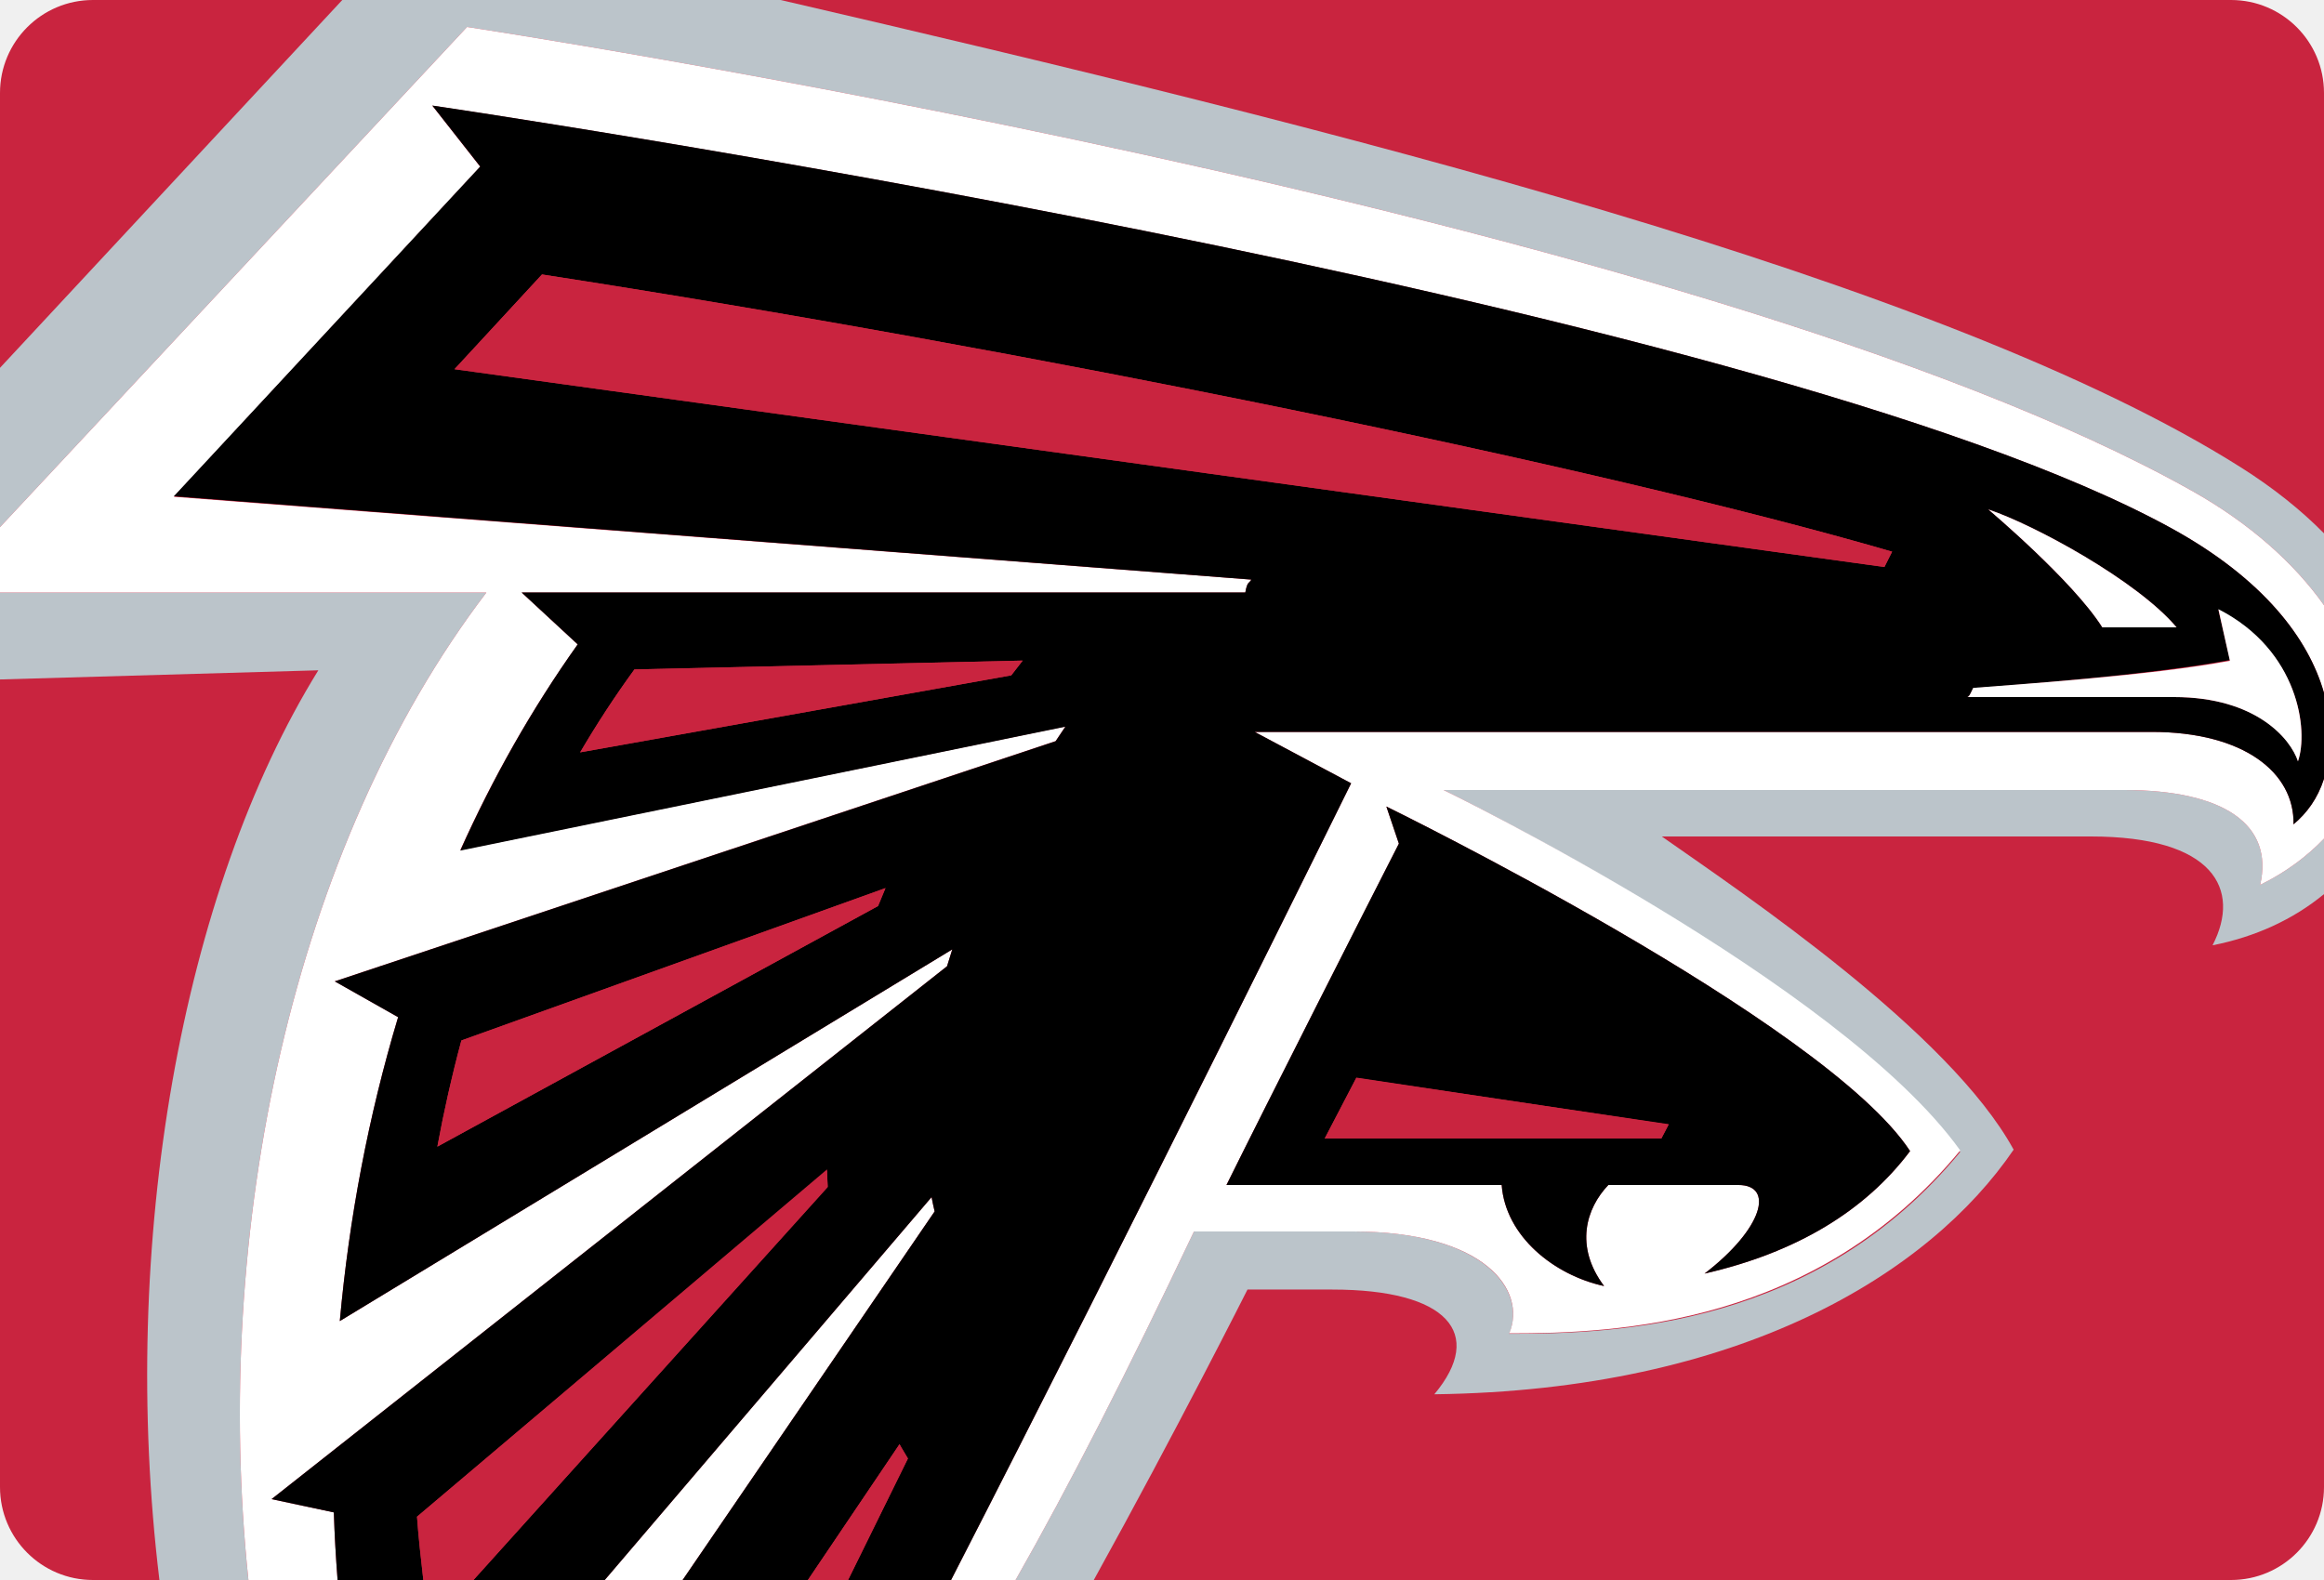
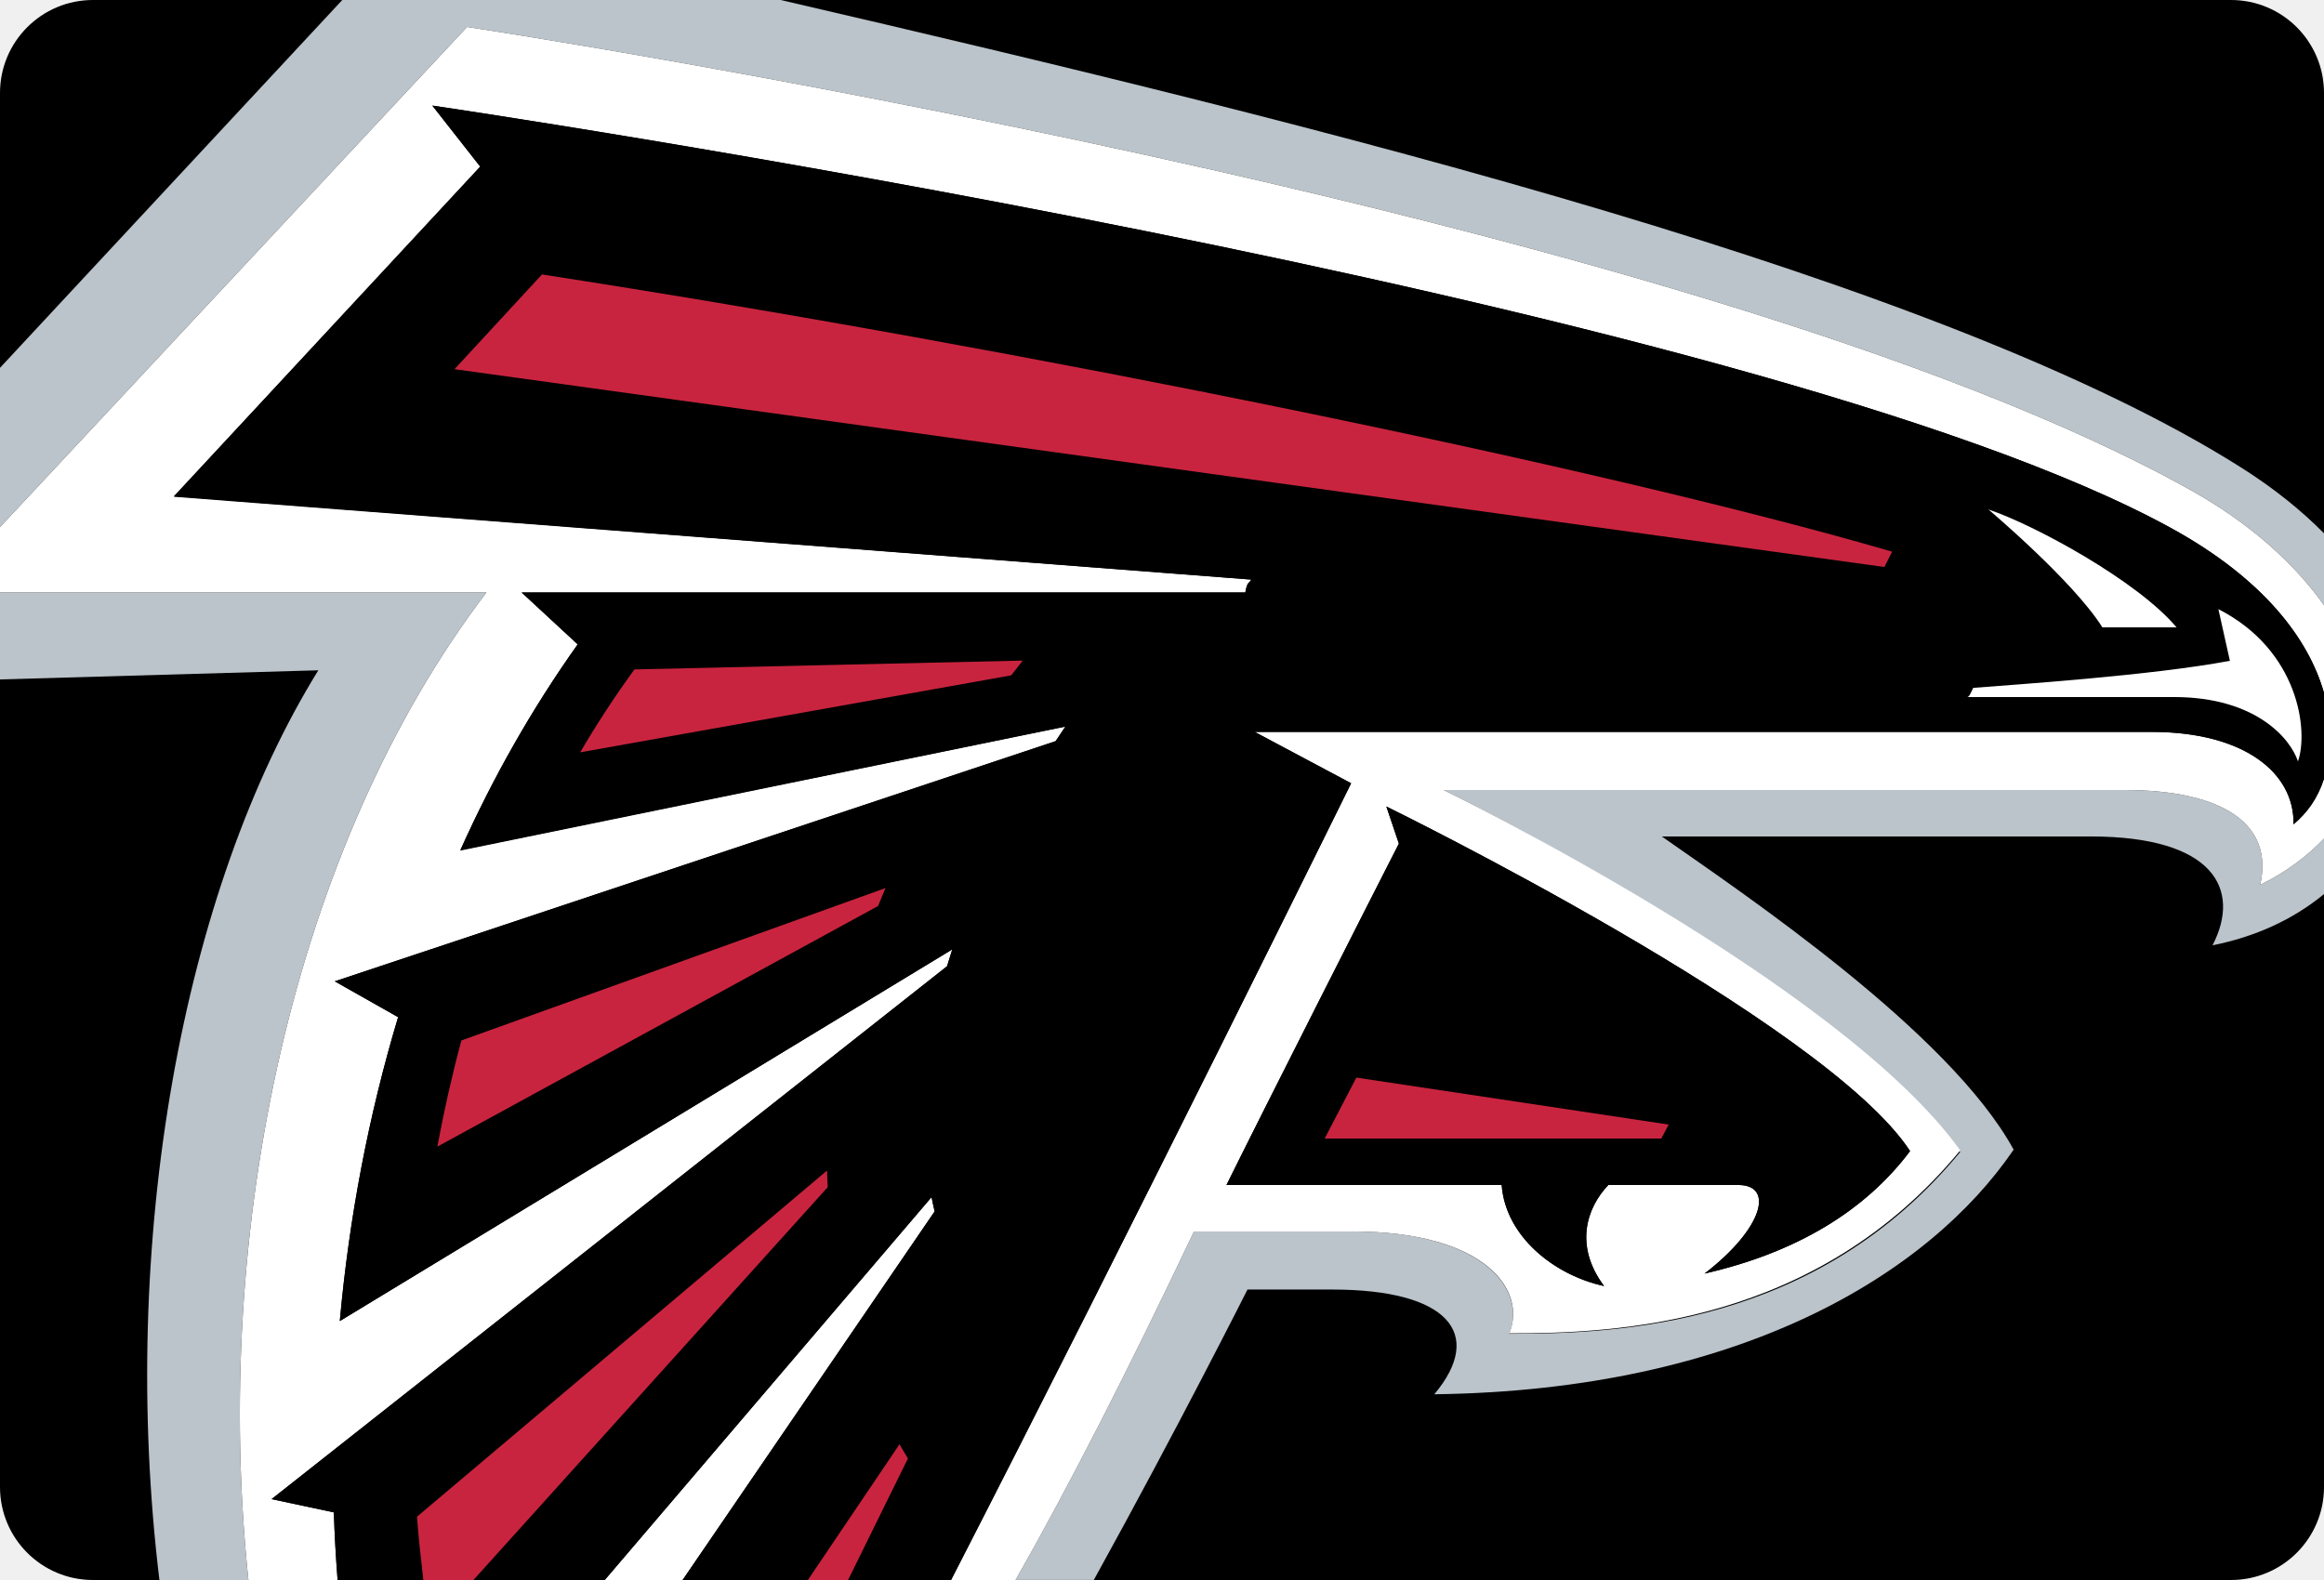
- <svg xmlns="http://www.w3.org/2000/svg" version="1.1" id="PILLS" x="0px" y="0px" width="200px" height="136px" viewBox="0 0 200 136" enable-background="new 0 0 200 136" xml:space="preserve">
-   <path fill="#C9243F" d="M200,128c0,4.418-3.582,8-8,8H8c-4.418,0-8-3.582-8-8V8c0-4.418,3.582-8,8-8h184c4.418,0,8,3.582,8,8V128z" />
+ <svg xmlns="http://www.w3.org/2000/svg" width="200" height="136">
  <g>
-     <path fill="none" d="M200,45.91V8c0-4.418-3.582-8-8-8H67.176c47.559,11.02,100.068,24.067,125.645,40.213   C195.672,42.012,198.048,43.928,200,45.91z" />
-     <path fill="none" d="M8,0C3.582,0,0,3.582,0,8v23.662L29.457,0H8z" />
-     <path fill="none" d="M27.395,57.697L0,58.484V128.4c0,4.418,3.582,7.6,8,7.6h5.719C10.209,107,15.643,76.686,27.395,57.697z" />
-     <path fill="none" d="M190.409,81.367c2.493-4.83,0.104-9.367-10.481-9.367c-4.341,0-11.359,0-36.917,0   c7.14,5,24.746,16.857,30.28,26.98c-7.27,10.664-23.471,20.644-49.855,20.981c4.39-5.245,1.131-8.962-8.767-8.962   c-8.015,0-2.403,0-7.312,0c0,0-6.037,12-13.226,25H192c4.418,0,8-3.182,8-7.602V76.961   C197.331,79.162,194.061,80.648,190.409,81.367z" />
-     <path fill="#BBC4CA" d="M41.859,51H0v7.484l27.395-0.787C15.643,76.686,10.209,107,13.719,136h7.658   C18.243,106,25.105,73,41.859,51z" />
-     <path fill="#BBC4CA" d="M114.669,111c9.897,0,13.156,3.77,8.767,9.014c26.385-0.337,42.586-10.392,49.855-21.056   C167.757,88.835,150.148,77,143.012,72c25.559,0,32.576,0,36.916,0c10.586,0,12.975,4.537,10.481,9.367   c3.649-0.719,6.921-2.205,9.591-4.406v-4.775c-1.417,1.482-3.24,2.879-5.494,3.979C195.693,70.984,191.395,68,182.79,68   c-3.78,0-58.552,0-58.552,0s34.132,16.741,44.453,31.159c-12.391,15.036-29.467,15.649-38.809,15.649   c1.543-3.707-2.088-8.81-13.445-8.81c-2.916,0-13.685,0-13.685,0c-5.693,12-10.801,22-15.354,30h6.733   c7.188-13,13.226-25,13.226-25C112.266,111,106.654,111,114.669,111z" />
-     <path fill="#BBC4CA" d="M188.605,42.23c4.968,2.788,8.812,6.22,11.395,9.863V45.91c-1.952-1.982-4.328-3.897-7.18-5.697   C167.244,24.067,114.732,11.02,67.176,0H29.457L0,31.662v13.714L40.194,2.322C40.194,2.322,145.911,18.282,188.605,42.23z" />
-     <path fill="#FFFFFF" d="M23.372,129.039L81.5,83.171c0.144-0.487,0.296-0.967,0.452-1.452l-52.709,31.992   c0.798-8.824,2.458-17.646,5.018-26.159l-5.452-3.085l62.038-20.676c0.276-0.423,0.557-0.845,0.839-1.261L39.613,73.174   c2.812-6.268,6.164-12.166,10.103-17.708L44.892,51h62.276c0.173-1,0.346-0.773,0.516-1.11l-92.721-7.13l26.365-28.407   l-4.123-5.257c0,0,113.721,16.662,149.626,36.357c7.978,4.376,11.849,9.546,13.169,14.193v-7.552   c-2.581-3.644-6.426-7.076-11.395-9.863C145.911,18.282,40.194,2.322,40.194,2.322L0,45.376V51h41.859   c-16.753,22-23.616,55-20.481,85h7.675c-0.151-2-0.259-3.801-0.321-5.818L23.372,129.039z" />
-     <path fill="#FFFFFF" d="M116.438,106c11.358,0,14.989,5.064,13.446,8.771c9.341,0,26.418-0.711,38.81-15.746   C158.37,84.607,124.238,68,124.238,68s54.771,0,58.552,0c8.604,0,12.903,2.984,11.716,8.166c2.253-1.1,4.076-2.497,5.494-3.98   v-5.154c-0.552,1.722-1.482,2.963-2.623,3.925c0.089-4.464-4.293-7.956-12.201-7.956c-6.085,0-77.165,0-77.199,0l8.299,4.421   c0,0-19.021,38.579-34.429,68.579h5.552c4.554-8,9.662-18,15.354-30C102.754,106,113.521,106,116.438,106z M120.385,72.616   l-1.078-3.195c0,0,37.737,18.463,45.071,29.66c-3.864,5.146-9.772,8.737-17.687,10.543c5.056-3.882,6.015-7.625,2.908-7.625   c-1.443,0-6.154,0-11.187,0c-1.912,2-2.931,5.276-0.367,8.698c-4.325-0.94-8.489-4.299-8.813-8.698c-9.895,0-23.684,0-23.684,0   C108.71,95.6,117.837,77.596,120.385,72.616z" />
-     <path fill="#FFFFFF" d="M80.169,103.043L52.043,136h6.702l21.688-31.725C80.336,103.832,80.249,103.486,80.169,103.043z" />
-     <path d="M138.046,110.698c-2.563-3.423-1.545-6.698,0.367-8.698c5.032,0,9.743,0,11.187,0c3.106,0,2.147,3.743-2.908,7.626   c7.914-1.808,13.822-5.403,17.687-10.547c-7.334-11.197-45.071-29.656-45.071-29.656l1.078,3.192   C117.837,77.596,108.71,95.6,105.549,102c0,0,13.79,0,23.684,0C129.557,106.4,133.721,109.758,138.046,110.698z M116.725,92.786   l26.879,3.981c-0.207,0.414-0.416,0.832-0.633,1.232h-28.969L116.725,92.786z" />
-     <path d="M107.977,63c0.035,0,71.115,0,77.2,0c7.907,0,12.29,3.492,12.201,7.956c1.14-0.961,2.071-2.203,2.623-3.925v-7.385   c-1.321-4.647-5.192-9.822-13.169-14.198C150.926,25.752,37.205,9.085,37.205,9.085l4.123,5.247L14.963,42.717l92.721,7.172   c-0.17,0.337-0.343,0.11-0.516,1.11H44.892l4.824,4.465c-3.939,5.542-7.291,11.483-10.103,17.75L91.686,62.55   c-0.282,0.417-0.563,0.828-0.839,1.251L28.809,84.473l5.452,3.082c-2.56,8.514-4.22,17.334-5.018,26.157l52.709-31.991   c-0.155,0.483-0.308,0.963-0.452,1.45l-58.129,45.867l5.36,1.144c0.062,2.019,0.17,3.818,0.321,5.818h7.379   c-0.223-2-0.408-3.552-0.544-5.449l35.287-29.895c0.012,0.541,0.032,0.936,0.059,1.479L40.745,136h11.298l28.126-32.957   c0.08,0.443,0.167,0.789,0.264,1.232L58.745,136h10.782l7.885-11.688c0.234,0.443,0.475,0.787,0.721,1.23L72.984,136h8.864   c15.408-30,34.429-68.579,34.429-68.579L107.977,63z M87.025,58.132l-37.099,6.627c1.446-2.463,3-4.844,4.672-7.138l33.413-0.76   C87.679,57.281,87.351,57.707,87.025,58.132z M75.565,77.986L37.639,98.697c0.569-3.08,1.255-6.131,2.067-9.141l36.498-13.113   C75.984,76.956,75.77,77.473,75.565,77.986z M187.309,54h-6.382c-2.516-4-9.806-10.146-9.806-10.146   C175.068,45.172,183.949,50,187.309,54z M169.812,59.243c3.379-0.27,15.334-1.154,22.09-2.427l-0.991-4.316   c6.922,3.531,7.771,10.371,6.848,13.004C197.132,63.577,194.157,60,187.1,60c-5.875,0-14.918,0-17.795,0   C169.477,60,169.646,59.578,169.812,59.243z M39.114,31.778l7.528-8.153c41.448,6.405,91.023,16.529,116.191,23.861   c-0.214,0.431-0.44,0.874-0.664,1.319L39.114,31.778z" />
-     <path fill="#FFFFFF" d="M197.759,65.537c0.923-2.634,0.074-9.572-6.848-13.103l0.991,4.447c-6.756,1.273-18.711,2.059-22.09,2.329   c-0.166,0.335-0.336,0.79-0.51,0.79c2.879,0,11.92,0,17.795,0C194.157,60,197.131,63.61,197.759,65.537z" />
-     <path fill="#FFFFFF" d="M180.927,54h6.382c-3.359-4-12.24-8.828-16.188-10.146C171.121,43.854,178.411,50,180.927,54z" />
-     <path fill="#C9243F" d="M143.604,96.799l-26.879-4.043L114.001,98h28.97C143.188,97.6,143.395,97.212,143.604,96.799z" />
-     <path fill="#C9243F" d="M77.413,124.312L69.527,136h3.457l5.15-10.457C77.888,125.1,77.647,124.756,77.413,124.312z" />
-     <path fill="#C9243F" d="M71.174,100.756l-35.287,29.795c0.136,1.897,0.321,3.449,0.544,5.449h4.313l30.488-33.812   C71.207,101.641,71.187,101.298,71.174,100.756z" />
-     <path fill="#C9243F" d="M162.833,47.486C137.665,40.154,88.09,30.031,46.642,23.625l-7.528,8.153L162.17,48.806   C162.395,48.36,162.619,47.917,162.833,47.486z" />
-     <path fill="#C9243F" d="M37.639,98.697l37.926-20.711c0.205-0.514,0.419-1.03,0.639-1.543L39.707,89.559   C38.895,92.566,38.208,95.618,37.639,98.697z" />
-     <path fill="#C9243F" d="M49.927,64.759l37.099-6.627c0.326-0.425,0.654-0.851,0.986-1.27l-33.413,0.76   C52.927,59.915,51.373,62.296,49.927,64.759z" />
+     <path id="svg_1" d="m200,128c0,4.418 -3.582,8 -8,8l-184,0c-4.418,0 -8,-3.582 -8,-8l0,-120c0,-4.418 3.582,-8 8,-8l184,0c4.418,0 8,3.582 8,8l0,120z" fill="#000000" />
+     <g id="svg_2">
+       <path id="svg_3" d="m200,45.909l0,-37.91c0,-4.418 -3.582,-8 -8,-8l-124.824,0c47.559,11.02 100.068,24.067 125.645,40.213c2.851,1.799 5.227,3.715 7.179,5.697z" fill="none" />
+       <path id="svg_4" d="m8,-0.001c-4.418,0 -8,3.582 -8,8l0,23.662l29.457,-31.662l-21.457,0z" fill="none" />
+       <path id="svg_5" d="m27.395,57.696l-27.395,0.787l0,69.916c0,4.418 3.582,7.6 8,7.6l5.719,0c-3.51,-29 1.924,-59.314 13.676,-78.303z" fill="none" />
+       <path id="svg_6" d="m190.409,81.366c2.493,-4.83 0.104,-9.367 -10.481,-9.367c-4.341,0 -11.359,0 -36.917,0c7.14,5 24.746,16.857 30.28,26.98c-7.27,10.664 -23.471,20.644 -49.855,20.981c4.39,-5.245 1.131,-8.962 -8.767,-8.962c-8.015,0 -2.403,0 -7.312,0c0,0 -6.037,12 -13.226,25l97.869,0c4.418,0 8,-3.182 8,-7.602l0,-51.436c-2.669,2.201 -5.939,3.687 -9.591,4.406z" fill="none" />
+       <path id="svg_7" d="m41.859,50.999l-41.859,0l0,7.484l27.395,-0.787c-11.752,18.989 -17.186,49.303 -13.676,78.303l7.658,0c-3.134,-30 3.728,-63 20.482,-85z" fill="#BBC4CA" />
+       <path id="svg_8" d="m114.669,110.999c9.897,0 13.156,3.77 8.767,9.014c26.385,-0.337 42.586,-10.392 49.855,-21.056c-5.534,-10.123 -23.143,-21.958 -30.279,-26.958c25.559,0 32.576,0 36.916,0c10.586,0 12.975,4.537 10.481,9.367c3.649,-0.719 6.921,-2.205 9.591,-4.406l0,-4.775c-1.417,1.482 -3.24,2.879 -5.494,3.979c1.187,-5.181 -3.111,-8.165 -11.716,-8.165c-3.78,0 -58.552,0 -58.552,0s34.132,16.741 44.453,31.159c-12.391,15.036 -29.467,15.649 -38.809,15.649c1.543,-3.707 -2.088,-8.81 -13.445,-8.81c-2.916,0 -13.685,0 -13.685,0c-5.693,12 -10.801,22 -15.354,30l6.733,0c7.188,-13 13.226,-25 13.226,-25c4.909,0.002 -0.703,0.002 7.312,0.002z" fill="#BBC4CA" />
+       <path id="svg_9" d="m188.605,42.229c4.968,2.788 8.812,6.22 11.395,9.863l0,-6.183c-1.952,-1.982 -4.328,-3.897 -7.18,-5.697c-25.576,-16.146 -78.088,-29.193 -125.644,-40.213l-37.719,0l-29.457,31.662l0,13.714l40.194,-43.054c0,0 105.717,15.96 148.411,39.908z" fill="#BBC4CA" />
+       <path id="svg_10" d="m23.372,129.038l58.128,-45.868c0.144,-0.487 0.296,-0.967 0.452,-1.452l-52.709,31.992c0.798,-8.824 2.458,-17.646 5.018,-26.159l-5.452,-3.085l62.038,-20.676c0.276,-0.423 0.557,-0.845 0.839,-1.261l-52.073,10.644c2.812,-6.268 6.164,-12.166 10.103,-17.708l-4.824,-4.466l62.276,0c0.173,-1 0.346,-0.773 0.516,-1.11l-92.721,-7.13l26.365,-28.407l-4.123,-5.257c0,0 113.721,16.662 149.626,36.357c7.978,4.376 11.849,9.546 13.169,14.193l0,-7.552c-2.581,-3.644 -6.426,-7.076 -11.395,-9.863c-42.694,-23.949 -148.411,-39.909 -148.411,-39.909l-40.194,43.054l0,5.624l41.859,0c-16.753,22 -23.616,55 -20.481,85l7.675,0c-0.151,-2 -0.259,-3.801 -0.321,-5.818l-5.36,-1.143z" fill="#FFFFFF" />
+       <path id="svg_11" d="m116.438,105.999c11.358,0 14.989,5.064 13.446,8.771c9.341,0 26.418,-0.711 38.81,-15.746c-10.324,-14.418 -44.456,-31.025 -44.456,-31.025s54.771,0 58.552,0c8.604,0 12.903,2.984 11.716,8.166c2.253,-1.1 4.076,-2.497 5.494,-3.98l0,-5.154c-0.552,1.722 -1.482,2.963 -2.623,3.925c0.089,-4.464 -4.293,-7.956 -12.201,-7.956c-6.085,0 -77.165,0 -77.199,0l8.299,4.421c0,0 -19.021,38.579 -34.429,68.579l5.552,0c4.554,-8 9.662,-18 15.354,-30c0.001,-0.001 10.768,-0.001 13.685,-0.001zm3.947,-33.384l-1.078,-3.195c0,0 37.737,18.463 45.071,29.66c-3.864,5.146 -9.772,8.737 -17.687,10.543c5.056,-3.882 6.015,-7.625 2.908,-7.625c-1.443,0 -6.154,0 -11.187,0c-1.912,2 -2.931,5.276 -0.367,8.698c-4.325,-0.94 -8.489,-4.299 -8.813,-8.698c-9.895,0 -23.684,0 -23.684,0c3.162,-6.399 12.289,-24.403 14.837,-29.383z" fill="#FFFFFF" />
+       <path id="svg_12" d="m80.169,103.042l-28.126,32.957l6.702,0l21.688,-31.725c-0.097,-0.443 -0.184,-0.789 -0.264,-1.232z" fill="#FFFFFF" />
+       <path id="svg_13" d="m138.046,110.697c-2.563,-3.423 -1.545,-6.698 0.367,-8.698c5.032,0 9.743,0 11.187,0c3.106,0 2.147,3.743 -2.908,7.626c7.914,-1.808 13.822,-5.403 17.687,-10.547c-7.334,-11.197 -45.071,-29.656 -45.071,-29.656l1.078,3.192c-2.549,4.981 -11.676,22.985 -14.837,29.385c0,0 13.79,0 23.684,0c0.324,4.4 4.488,7.758 8.813,8.698zm-21.321,-17.912l26.879,3.981c-0.207,0.414 -0.416,0.832 -0.633,1.232l-28.969,0l2.723,-5.213z" />
+       <path fill="black" id="svg_14" d="m107.977,62.999c0.035,0 71.115,0 77.2,0c7.907,0 12.29,3.492 12.201,7.956c1.14,-0.961 2.071,-2.203 2.623,-3.925l0,-7.385c-1.321,-4.647 -5.192,-9.822 -13.169,-14.198c-35.906,-19.696 -149.627,-36.363 -149.627,-36.363l4.123,5.247l-26.365,28.385l92.721,7.172c-0.17,0.337 -0.343,0.11 -0.516,1.11l-62.276,0l4.824,4.465c-3.939,5.542 -7.291,11.483 -10.103,17.75l52.073,-10.664c-0.282,0.417 -0.563,0.828 -0.839,1.251l-62.038,20.672l5.452,3.082c-2.56,8.514 -4.22,17.334 -5.018,26.157l52.709,-31.991c-0.155,0.483 -0.308,0.963 -0.452,1.45l-58.129,45.867l5.36,1.144c0.062,2.019 0.17,3.818 0.321,5.818l7.379,0c-0.223,-2 -0.408,-3.552 -0.544,-5.449l35.287,-29.895c0.012,0.541 0.032,0.936 0.059,1.479l-30.488,33.865l11.298,0l28.126,-32.957c0.08,0.443 0.167,0.789 0.264,1.232l-21.688,31.725l10.782,0l7.885,-11.688c0.234,0.443 0.475,0.787 0.721,1.23l-5.149,10.458l8.864,0c15.408,-30 34.429,-68.579 34.429,-68.579l-8.3,-4.421zm-20.952,-4.868l-37.099,6.627c1.446,-2.463 3,-4.844 4.672,-7.138l33.413,-0.76c-0.332,0.42 -0.66,0.846 -0.986,1.271zm-11.46,19.854l-37.926,20.711c0.569,-3.08 1.255,-6.131 2.067,-9.141l36.498,-13.113c-0.22,0.513 -0.434,1.03 -0.639,1.543zm111.744,-23.986l-6.382,0c-2.516,-4 -9.806,-10.146 -9.806,-10.146c3.947,1.318 12.828,6.146 16.188,10.146zm-17.497,5.243c3.379,-0.27 15.334,-1.154 22.09,-2.427l-0.991,-4.316c6.922,3.531 7.771,10.371 6.848,13.004c-0.627,-1.927 -3.602,-5.504 -10.659,-5.504c-5.875,0 -14.918,0 -17.795,0c0.172,0 0.341,-0.422 0.507,-0.757zm-130.698,-27.465l7.528,-8.153c41.448,6.405 91.023,16.529 116.191,23.861c-0.214,0.431 -0.44,0.874 -0.664,1.319l-123.055,-17.027z" />
+       <path id="svg_15" d="m197.759,65.536c0.923,-2.634 0.074,-9.572 -6.848,-13.103l0.991,4.447c-6.756,1.273 -18.711,2.059 -22.09,2.329c-0.166,0.335 -0.336,0.79 -0.51,0.79c2.879,0 11.92,0 17.795,0c7.06,0 10.034,3.61 10.662,5.537z" fill="#FFFFFF" />
+       <path id="svg_16" d="m180.927,53.999l6.382,0c-3.359,-4 -12.24,-8.828 -16.188,-10.146c0,0 7.29,6.146 9.806,10.146z" fill="#FFFFFF" />
+       <path id="svg_17" d="m143.604,96.798l-26.879,-4.043l-2.724,5.244l28.97,0c0.217,-0.4 0.424,-0.788 0.633,-1.201z" fill="#C9243F" />
+       <path id="svg_18" d="m77.413,124.311l-7.886,11.688l3.457,0l5.15,-10.457c-0.246,-0.443 -0.487,-0.787 -0.721,-1.231z" fill="#C9243F" />
+       <path id="svg_19" d="m71.174,100.755l-35.287,29.795c0.136,1.897 0.321,3.449 0.544,5.449l4.313,0l30.488,-33.812c-0.025,-0.547 -0.045,-0.89 -0.058,-1.432z" fill="#C9243F" />
+       <path id="svg_20" d="m162.833,47.485c-25.168,-7.332 -74.743,-17.455 -116.191,-23.861l-7.528,8.153l123.056,17.028c0.225,-0.446 0.449,-0.889 0.663,-1.32z" fill="#C9243F" />
+       <path id="svg_21" d="m37.639,98.696l37.926,-20.711c0.205,-0.514 0.419,-1.03 0.639,-1.543l-36.497,13.116c-0.812,3.007 -1.499,6.059 -2.068,9.138z" fill="#C9243F" />
+       <path id="svg_22" d="m49.927,64.758l37.099,-6.627c0.326,-0.425 0.654,-0.851 0.986,-1.27l-33.413,0.76c-1.672,2.293 -3.226,4.674 -4.672,7.137z" fill="#C9243F" />
+     </g>
  </g>
</svg>
